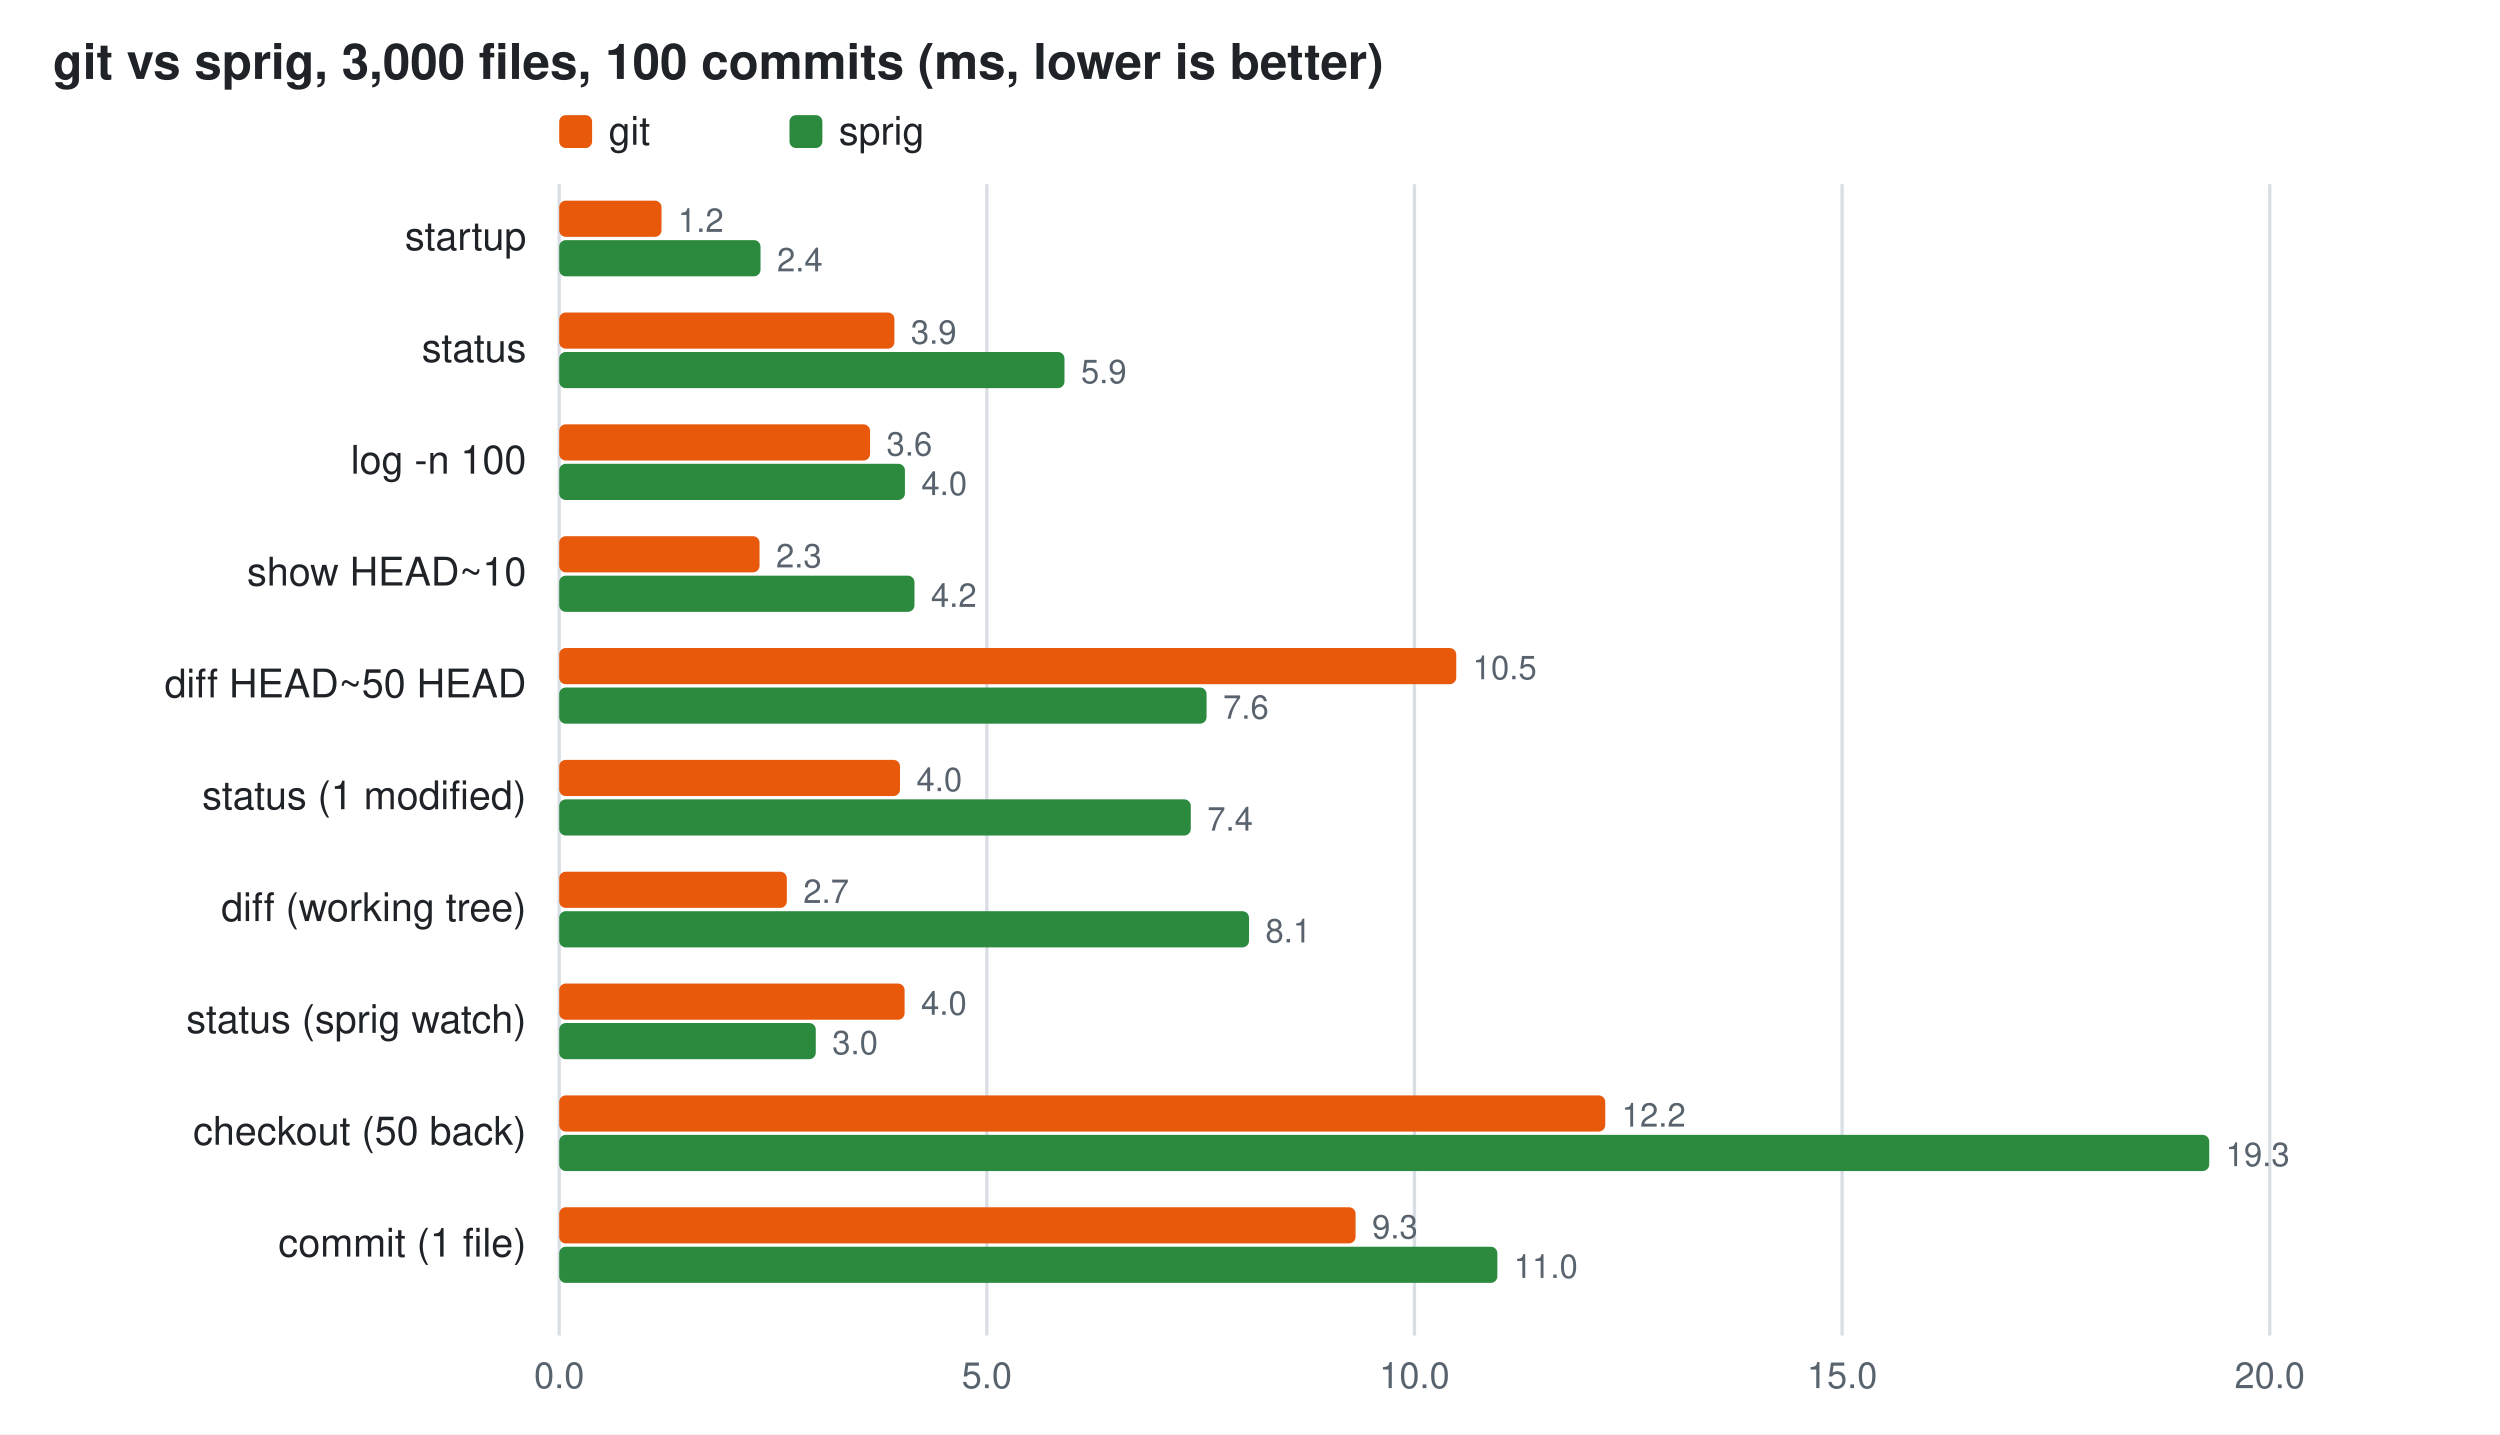
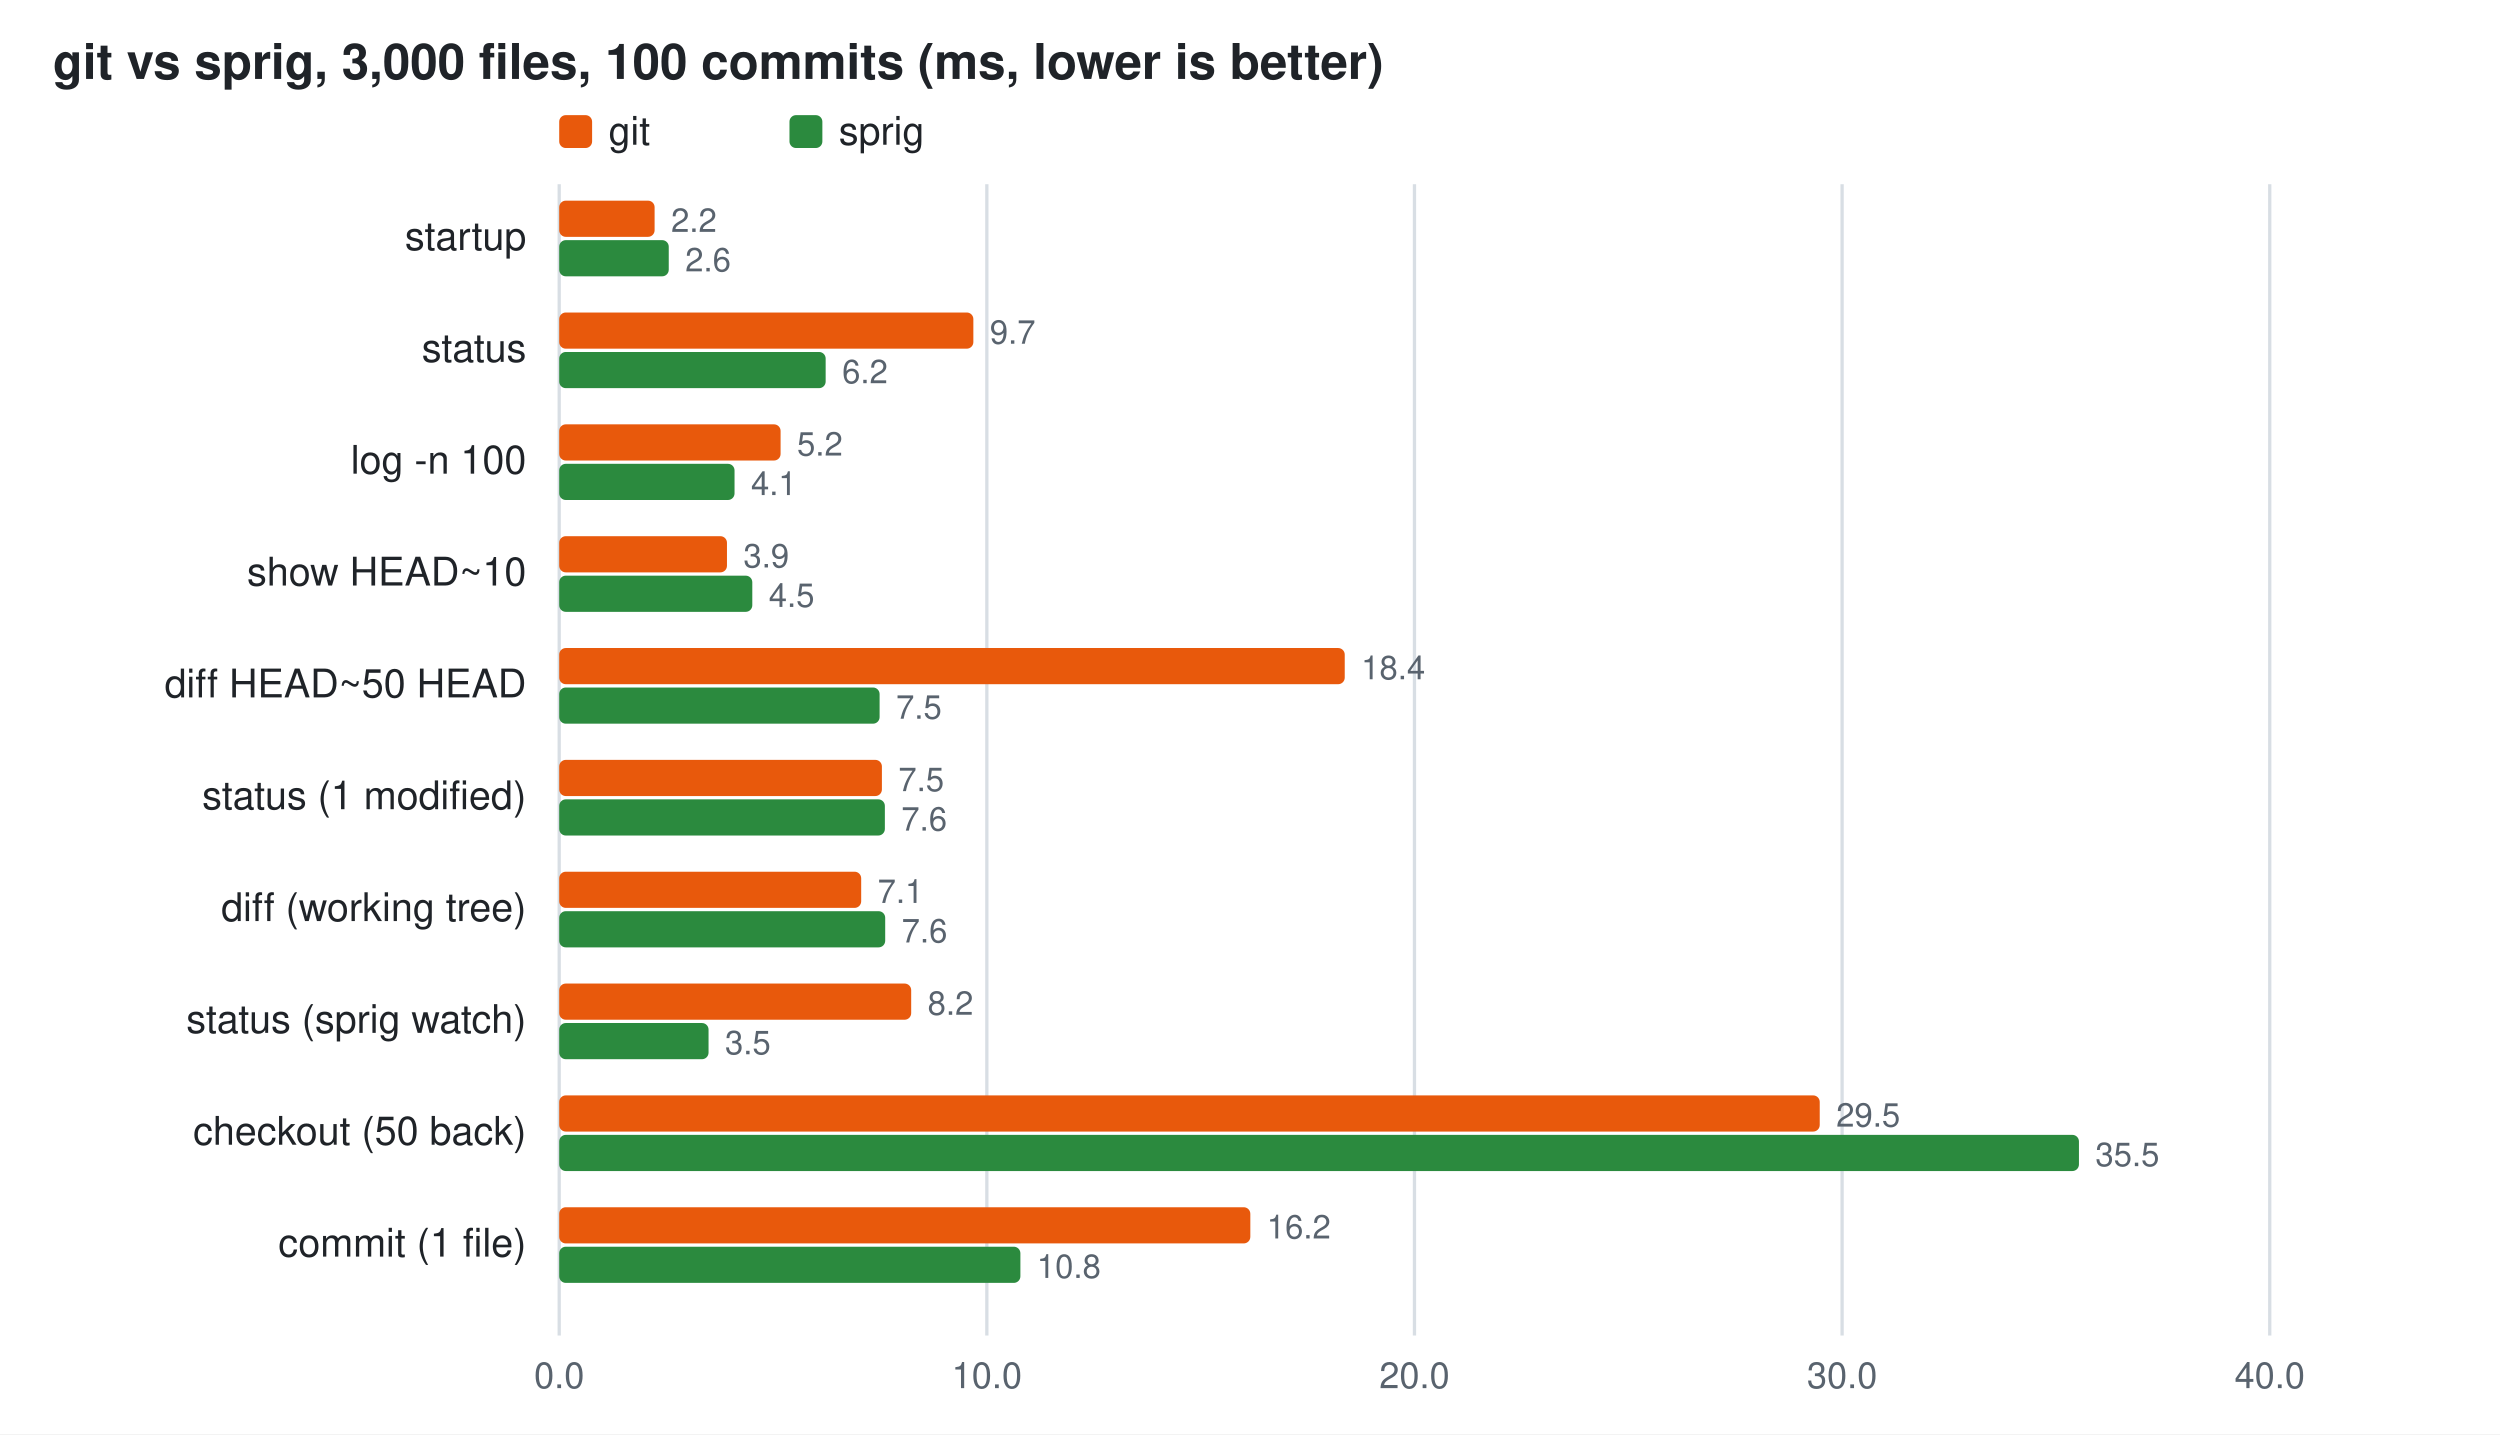
<svg xmlns="http://www.w3.org/2000/svg" width="760" height="436" viewBox="0 0 760 436">
  <rect width="760" height="436" fill="#ffffff" />
  <text x="16.0" y="24.0" font-size="15" fill="#1f2328" text-anchor="start" font-weight="600" font-family="-apple-system,Segoe UI,Helvetica,Arial,sans-serif">git vs sprig, 3,000 files, 100 commits (ms, lower is better)</text>
  <rect x="170" y="35" width="10" height="10" rx="2" fill="#e8590c" />
  <text x="185.0" y="44.0" font-size="12" fill="#1f2328" text-anchor="start" font-weight="normal" font-family="-apple-system,Segoe UI,Helvetica,Arial,sans-serif">git</text>
  <rect x="240" y="35" width="10" height="10" rx="2" fill="#2b8a3e" />
  <text x="255.0" y="44.0" font-size="12" fill="#1f2328" text-anchor="start" font-weight="normal" font-family="-apple-system,Segoe UI,Helvetica,Arial,sans-serif">sprig</text>
  <line x1="170.0" x2="170.0" y1="56" y2="406" stroke="#d8dee4" />
  <text x="170.0" y="422.0" font-size="11" fill="#59636e" text-anchor="middle" font-weight="normal" font-family="-apple-system,Segoe UI,Helvetica,Arial,sans-serif">0.0</text>
  <line x1="300.0" x2="300.0" y1="56" y2="406" stroke="#d8dee4" />
-   <text x="300.0" y="422.0" font-size="11" fill="#59636e" text-anchor="middle" font-weight="normal" font-family="-apple-system,Segoe UI,Helvetica,Arial,sans-serif">5.0</text>
+   <text x="300.0" y="422.0" font-size="11" fill="#59636e" text-anchor="middle" font-weight="normal" font-family="-apple-system,Segoe UI,Helvetica,Arial,sans-serif">10.0</text>
  <line x1="430.0" x2="430.0" y1="56" y2="406" stroke="#d8dee4" />
-   <text x="430.0" y="422.0" font-size="11" fill="#59636e" text-anchor="middle" font-weight="normal" font-family="-apple-system,Segoe UI,Helvetica,Arial,sans-serif">10.0</text>
+   <text x="430.0" y="422.0" font-size="11" fill="#59636e" text-anchor="middle" font-weight="normal" font-family="-apple-system,Segoe UI,Helvetica,Arial,sans-serif">20.0</text>
  <line x1="560.0" x2="560.0" y1="56" y2="406" stroke="#d8dee4" />
-   <text x="560.0" y="422.0" font-size="11" fill="#59636e" text-anchor="middle" font-weight="normal" font-family="-apple-system,Segoe UI,Helvetica,Arial,sans-serif">15.0</text>
+   <text x="560.0" y="422.0" font-size="11" fill="#59636e" text-anchor="middle" font-weight="normal" font-family="-apple-system,Segoe UI,Helvetica,Arial,sans-serif">30.0</text>
  <line x1="690.0" x2="690.0" y1="56" y2="406" stroke="#d8dee4" />
-   <text x="690.0" y="422.0" font-size="11" fill="#59636e" text-anchor="middle" font-weight="normal" font-family="-apple-system,Segoe UI,Helvetica,Arial,sans-serif">20.0</text>
+   <text x="690.0" y="422.0" font-size="11" fill="#59636e" text-anchor="middle" font-weight="normal" font-family="-apple-system,Segoe UI,Helvetica,Arial,sans-serif">40.0</text>
  <text x="160.0" y="76.0" font-size="12" fill="#1f2328" text-anchor="end" font-weight="normal" font-family="-apple-system,Segoe UI,Helvetica,Arial,sans-serif">startup</text>
-   <rect x="170" y="61" width="31.1" height="11" rx="2" fill="#e8590c" />
-   <text x="206.1" y="70.5" font-size="10" fill="#59636e" text-anchor="start" font-weight="normal" font-family="-apple-system,Segoe UI,Helvetica,Arial,sans-serif">1.2</text>
-   <rect x="170" y="73" width="61.2" height="11" rx="2" fill="#2b8a3e" />
-   <text x="236.2" y="82.5" font-size="10" fill="#59636e" text-anchor="start" font-weight="normal" font-family="-apple-system,Segoe UI,Helvetica,Arial,sans-serif">2.4</text>
+   <rect x="170" y="61" width="29.0" height="11" rx="2" fill="#e8590c" />
+   <text x="204.0" y="70.5" font-size="10" fill="#59636e" text-anchor="start" font-weight="normal" font-family="-apple-system,Segoe UI,Helvetica,Arial,sans-serif">2.2</text>
+   <rect x="170" y="73" width="33.3" height="11" rx="2" fill="#2b8a3e" />
+   <text x="208.3" y="82.5" font-size="10" fill="#59636e" text-anchor="start" font-weight="normal" font-family="-apple-system,Segoe UI,Helvetica,Arial,sans-serif">2.6</text>
  <text x="160.0" y="110.0" font-size="12" fill="#1f2328" text-anchor="end" font-weight="normal" font-family="-apple-system,Segoe UI,Helvetica,Arial,sans-serif">status</text>
-   <rect x="170" y="95" width="101.9" height="11" rx="2" fill="#e8590c" />
-   <text x="276.9" y="104.5" font-size="10" fill="#59636e" text-anchor="start" font-weight="normal" font-family="-apple-system,Segoe UI,Helvetica,Arial,sans-serif">3.9</text>
-   <rect x="170" y="107" width="153.6" height="11" rx="2" fill="#2b8a3e" />
-   <text x="328.6" y="116.5" font-size="10" fill="#59636e" text-anchor="start" font-weight="normal" font-family="-apple-system,Segoe UI,Helvetica,Arial,sans-serif">5.9</text>
+   <rect x="170" y="95" width="125.9" height="11" rx="2" fill="#e8590c" />
+   <text x="300.9" y="104.5" font-size="10" fill="#59636e" text-anchor="start" font-weight="normal" font-family="-apple-system,Segoe UI,Helvetica,Arial,sans-serif">9.7</text>
+   <rect x="170" y="107" width="81.0" height="11" rx="2" fill="#2b8a3e" />
+   <text x="256.0" y="116.5" font-size="10" fill="#59636e" text-anchor="start" font-weight="normal" font-family="-apple-system,Segoe UI,Helvetica,Arial,sans-serif">6.2</text>
  <text x="160.0" y="144.0" font-size="12" fill="#1f2328" text-anchor="end" font-weight="normal" font-family="-apple-system,Segoe UI,Helvetica,Arial,sans-serif">log -n 100</text>
-   <rect x="170" y="129" width="94.5" height="11" rx="2" fill="#e8590c" />
-   <text x="269.5" y="138.5" font-size="10" fill="#59636e" text-anchor="start" font-weight="normal" font-family="-apple-system,Segoe UI,Helvetica,Arial,sans-serif">3.6</text>
-   <rect x="170" y="141" width="105.1" height="11" rx="2" fill="#2b8a3e" />
-   <text x="280.1" y="150.5" font-size="10" fill="#59636e" text-anchor="start" font-weight="normal" font-family="-apple-system,Segoe UI,Helvetica,Arial,sans-serif">4.0</text>
+   <rect x="170" y="129" width="67.3" height="11" rx="2" fill="#e8590c" />
+   <text x="242.3" y="138.5" font-size="10" fill="#59636e" text-anchor="start" font-weight="normal" font-family="-apple-system,Segoe UI,Helvetica,Arial,sans-serif">5.2</text>
+   <rect x="170" y="141" width="53.3" height="11" rx="2" fill="#2b8a3e" />
+   <text x="228.3" y="150.5" font-size="10" fill="#59636e" text-anchor="start" font-weight="normal" font-family="-apple-system,Segoe UI,Helvetica,Arial,sans-serif">4.1</text>
  <text x="160.0" y="178.0" font-size="12" fill="#1f2328" text-anchor="end" font-weight="normal" font-family="-apple-system,Segoe UI,Helvetica,Arial,sans-serif">show HEAD~10</text>
-   <rect x="170" y="163" width="60.9" height="11" rx="2" fill="#e8590c" />
-   <text x="235.9" y="172.5" font-size="10" fill="#59636e" text-anchor="start" font-weight="normal" font-family="-apple-system,Segoe UI,Helvetica,Arial,sans-serif">2.3</text>
-   <rect x="170" y="175" width="108.0" height="11" rx="2" fill="#2b8a3e" />
-   <text x="283.0" y="184.5" font-size="10" fill="#59636e" text-anchor="start" font-weight="normal" font-family="-apple-system,Segoe UI,Helvetica,Arial,sans-serif">4.2</text>
+   <rect x="170" y="163" width="51.0" height="11" rx="2" fill="#e8590c" />
+   <text x="226.0" y="172.5" font-size="10" fill="#59636e" text-anchor="start" font-weight="normal" font-family="-apple-system,Segoe UI,Helvetica,Arial,sans-serif">3.9</text>
+   <rect x="170" y="175" width="58.7" height="11" rx="2" fill="#2b8a3e" />
+   <text x="233.7" y="184.5" font-size="10" fill="#59636e" text-anchor="start" font-weight="normal" font-family="-apple-system,Segoe UI,Helvetica,Arial,sans-serif">4.5</text>
  <text x="160.0" y="212.0" font-size="12" fill="#1f2328" text-anchor="end" font-weight="normal" font-family="-apple-system,Segoe UI,Helvetica,Arial,sans-serif">diff HEAD~50 HEAD</text>
-   <rect x="170" y="197" width="272.7" height="11" rx="2" fill="#e8590c" />
-   <text x="447.7" y="206.5" font-size="10" fill="#59636e" text-anchor="start" font-weight="normal" font-family="-apple-system,Segoe UI,Helvetica,Arial,sans-serif">10.5</text>
-   <rect x="170" y="209" width="196.8" height="11" rx="2" fill="#2b8a3e" />
-   <text x="371.8" y="218.5" font-size="10" fill="#59636e" text-anchor="start" font-weight="normal" font-family="-apple-system,Segoe UI,Helvetica,Arial,sans-serif">7.6</text>
+   <rect x="170" y="197" width="238.8" height="11" rx="2" fill="#e8590c" />
+   <text x="413.8" y="206.5" font-size="10" fill="#59636e" text-anchor="start" font-weight="normal" font-family="-apple-system,Segoe UI,Helvetica,Arial,sans-serif">18.4</text>
+   <rect x="170" y="209" width="97.4" height="11" rx="2" fill="#2b8a3e" />
+   <text x="272.4" y="218.5" font-size="10" fill="#59636e" text-anchor="start" font-weight="normal" font-family="-apple-system,Segoe UI,Helvetica,Arial,sans-serif">7.5</text>
  <text x="160.0" y="246.0" font-size="12" fill="#1f2328" text-anchor="end" font-weight="normal" font-family="-apple-system,Segoe UI,Helvetica,Arial,sans-serif">status (1 modified)</text>
-   <rect x="170" y="231" width="103.6" height="11" rx="2" fill="#e8590c" />
-   <text x="278.6" y="240.5" font-size="10" fill="#59636e" text-anchor="start" font-weight="normal" font-family="-apple-system,Segoe UI,Helvetica,Arial,sans-serif">4.0</text>
-   <rect x="170" y="243" width="192.0" height="11" rx="2" fill="#2b8a3e" />
-   <text x="367.0" y="252.5" font-size="10" fill="#59636e" text-anchor="start" font-weight="normal" font-family="-apple-system,Segoe UI,Helvetica,Arial,sans-serif">7.4</text>
+   <rect x="170" y="231" width="98.1" height="11" rx="2" fill="#e8590c" />
+   <text x="273.1" y="240.5" font-size="10" fill="#59636e" text-anchor="start" font-weight="normal" font-family="-apple-system,Segoe UI,Helvetica,Arial,sans-serif">7.5</text>
+   <rect x="170" y="243" width="99.0" height="11" rx="2" fill="#2b8a3e" />
+   <text x="274.0" y="252.5" font-size="10" fill="#59636e" text-anchor="start" font-weight="normal" font-family="-apple-system,Segoe UI,Helvetica,Arial,sans-serif">7.6</text>
  <text x="160.0" y="280.0" font-size="12" fill="#1f2328" text-anchor="end" font-weight="normal" font-family="-apple-system,Segoe UI,Helvetica,Arial,sans-serif">diff (working tree)</text>
-   <rect x="170" y="265" width="69.2" height="11" rx="2" fill="#e8590c" />
-   <text x="244.2" y="274.5" font-size="10" fill="#59636e" text-anchor="start" font-weight="normal" font-family="-apple-system,Segoe UI,Helvetica,Arial,sans-serif">2.7</text>
-   <rect x="170" y="277" width="209.7" height="11" rx="2" fill="#2b8a3e" />
-   <text x="384.7" y="286.5" font-size="10" fill="#59636e" text-anchor="start" font-weight="normal" font-family="-apple-system,Segoe UI,Helvetica,Arial,sans-serif">8.1</text>
+   <rect x="170" y="265" width="91.8" height="11" rx="2" fill="#e8590c" />
+   <text x="266.8" y="274.5" font-size="10" fill="#59636e" text-anchor="start" font-weight="normal" font-family="-apple-system,Segoe UI,Helvetica,Arial,sans-serif">7.1</text>
+   <rect x="170" y="277" width="99.1" height="11" rx="2" fill="#2b8a3e" />
+   <text x="274.1" y="286.5" font-size="10" fill="#59636e" text-anchor="start" font-weight="normal" font-family="-apple-system,Segoe UI,Helvetica,Arial,sans-serif">7.6</text>
  <text x="160.0" y="314.0" font-size="12" fill="#1f2328" text-anchor="end" font-weight="normal" font-family="-apple-system,Segoe UI,Helvetica,Arial,sans-serif">status (sprig watch)</text>
-   <rect x="170" y="299" width="105.0" height="11" rx="2" fill="#e8590c" />
-   <text x="280.0" y="308.5" font-size="10" fill="#59636e" text-anchor="start" font-weight="normal" font-family="-apple-system,Segoe UI,Helvetica,Arial,sans-serif">4.0</text>
-   <rect x="170" y="311" width="78.0" height="11" rx="2" fill="#2b8a3e" />
-   <text x="253.0" y="320.5" font-size="10" fill="#59636e" text-anchor="start" font-weight="normal" font-family="-apple-system,Segoe UI,Helvetica,Arial,sans-serif">3.0</text>
+   <rect x="170" y="299" width="107.0" height="11" rx="2" fill="#e8590c" />
+   <text x="282.0" y="308.5" font-size="10" fill="#59636e" text-anchor="start" font-weight="normal" font-family="-apple-system,Segoe UI,Helvetica,Arial,sans-serif">8.2</text>
+   <rect x="170" y="311" width="45.4" height="11" rx="2" fill="#2b8a3e" />
+   <text x="220.4" y="320.5" font-size="10" fill="#59636e" text-anchor="start" font-weight="normal" font-family="-apple-system,Segoe UI,Helvetica,Arial,sans-serif">3.5</text>
  <text x="160.0" y="348.0" font-size="12" fill="#1f2328" text-anchor="end" font-weight="normal" font-family="-apple-system,Segoe UI,Helvetica,Arial,sans-serif">checkout (50 back)</text>
-   <rect x="170" y="333" width="318.0" height="11" rx="2" fill="#e8590c" />
-   <text x="493.0" y="342.5" font-size="10" fill="#59636e" text-anchor="start" font-weight="normal" font-family="-apple-system,Segoe UI,Helvetica,Arial,sans-serif">12.2</text>
-   <rect x="170" y="345" width="501.6" height="11" rx="2" fill="#2b8a3e" />
-   <text x="676.6" y="354.5" font-size="10" fill="#59636e" text-anchor="start" font-weight="normal" font-family="-apple-system,Segoe UI,Helvetica,Arial,sans-serif">19.3</text>
+   <rect x="170" y="333" width="383.2" height="11" rx="2" fill="#e8590c" />
+   <text x="558.2" y="342.5" font-size="10" fill="#59636e" text-anchor="start" font-weight="normal" font-family="-apple-system,Segoe UI,Helvetica,Arial,sans-serif">29.5</text>
+   <rect x="170" y="345" width="462.0" height="11" rx="2" fill="#2b8a3e" />
+   <text x="637.0" y="354.5" font-size="10" fill="#59636e" text-anchor="start" font-weight="normal" font-family="-apple-system,Segoe UI,Helvetica,Arial,sans-serif">35.5</text>
  <text x="160.0" y="382.0" font-size="12" fill="#1f2328" text-anchor="end" font-weight="normal" font-family="-apple-system,Segoe UI,Helvetica,Arial,sans-serif">commit (1 file)</text>
-   <rect x="170" y="367" width="242.1" height="11" rx="2" fill="#e8590c" />
-   <text x="417.1" y="376.5" font-size="10" fill="#59636e" text-anchor="start" font-weight="normal" font-family="-apple-system,Segoe UI,Helvetica,Arial,sans-serif">9.3</text>
-   <rect x="170" y="379" width="285.2" height="11" rx="2" fill="#2b8a3e" />
-   <text x="460.2" y="388.5" font-size="10" fill="#59636e" text-anchor="start" font-weight="normal" font-family="-apple-system,Segoe UI,Helvetica,Arial,sans-serif">11.0</text>
+   <rect x="170" y="367" width="210.1" height="11" rx="2" fill="#e8590c" />
+   <text x="385.1" y="376.5" font-size="10" fill="#59636e" text-anchor="start" font-weight="normal" font-family="-apple-system,Segoe UI,Helvetica,Arial,sans-serif">16.2</text>
+   <rect x="170" y="379" width="140.2" height="11" rx="2" fill="#2b8a3e" />
+   <text x="315.2" y="388.5" font-size="10" fill="#59636e" text-anchor="start" font-weight="normal" font-family="-apple-system,Segoe UI,Helvetica,Arial,sans-serif">10.8</text>
</svg>
